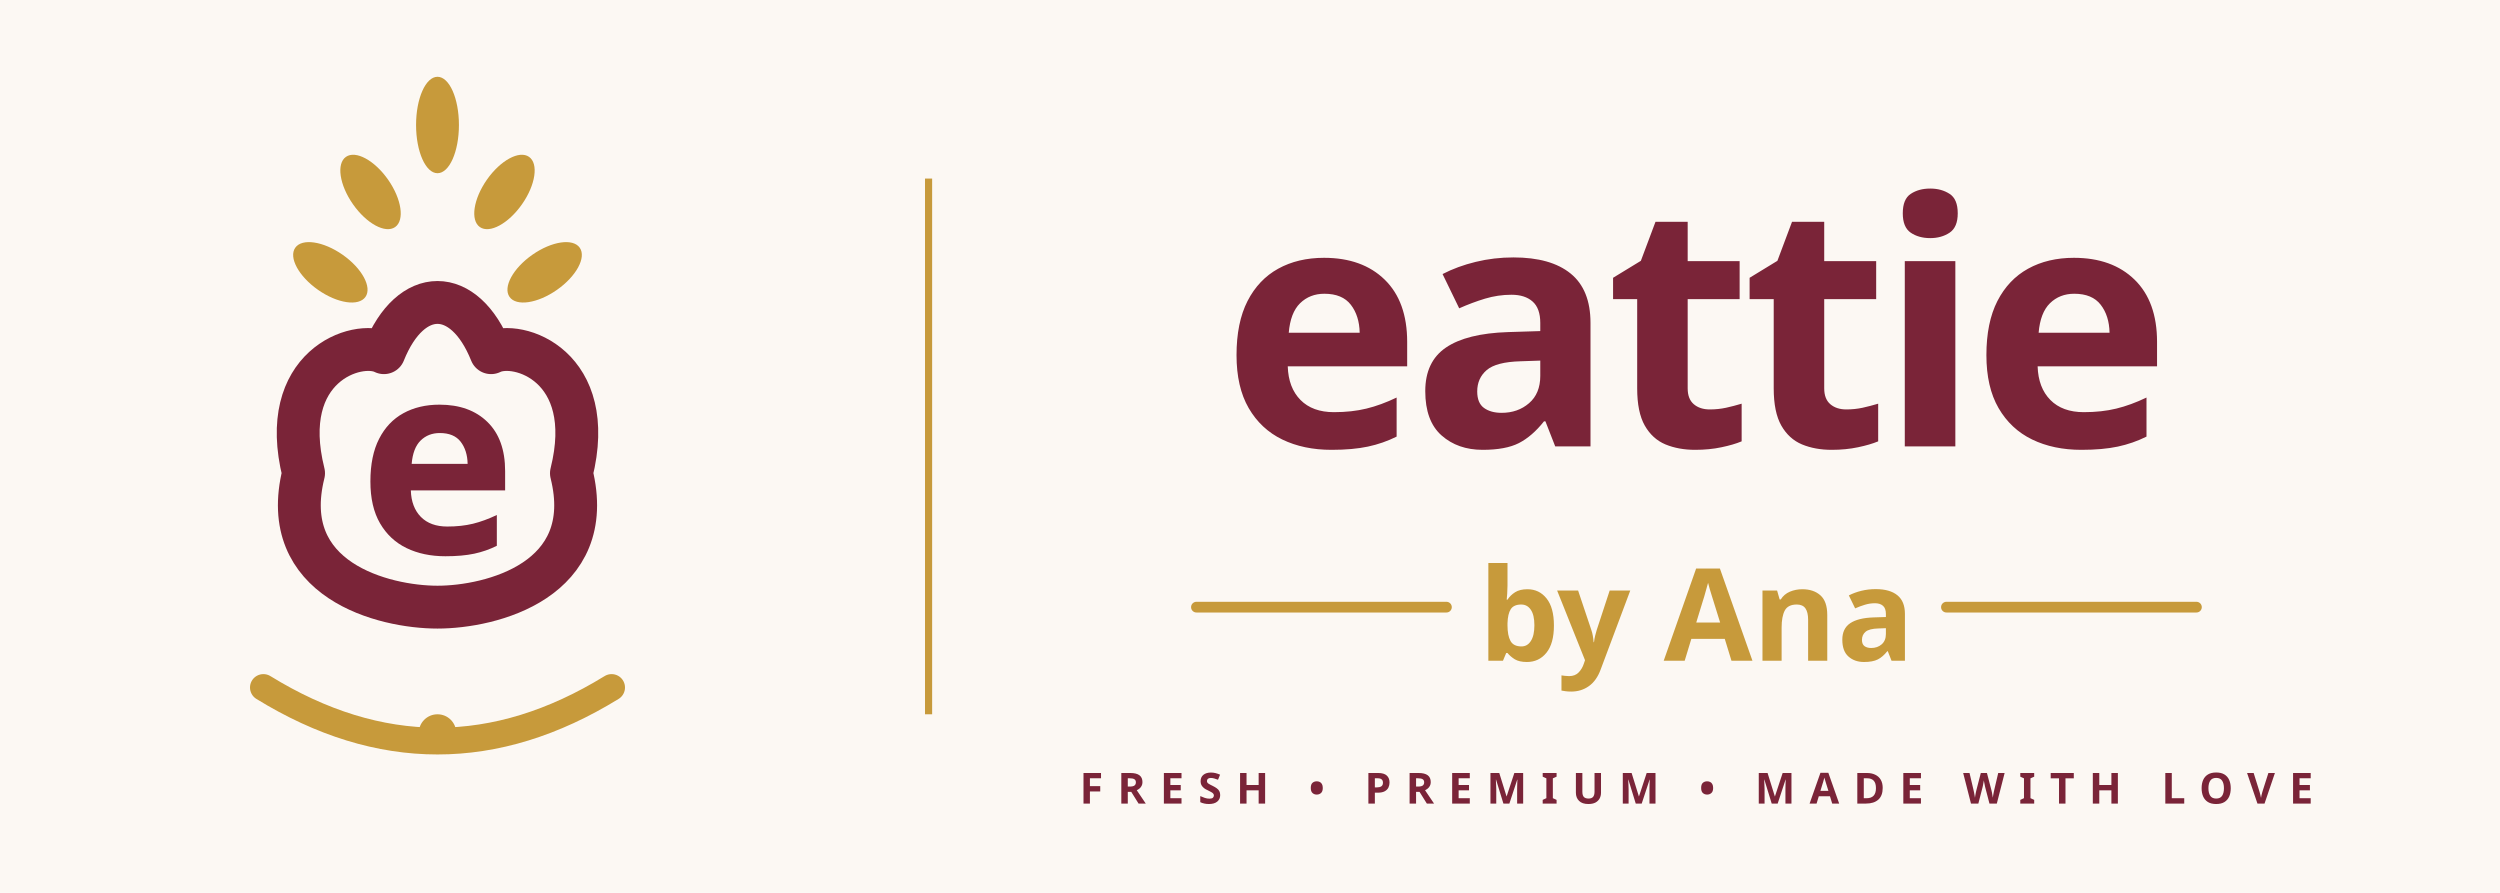
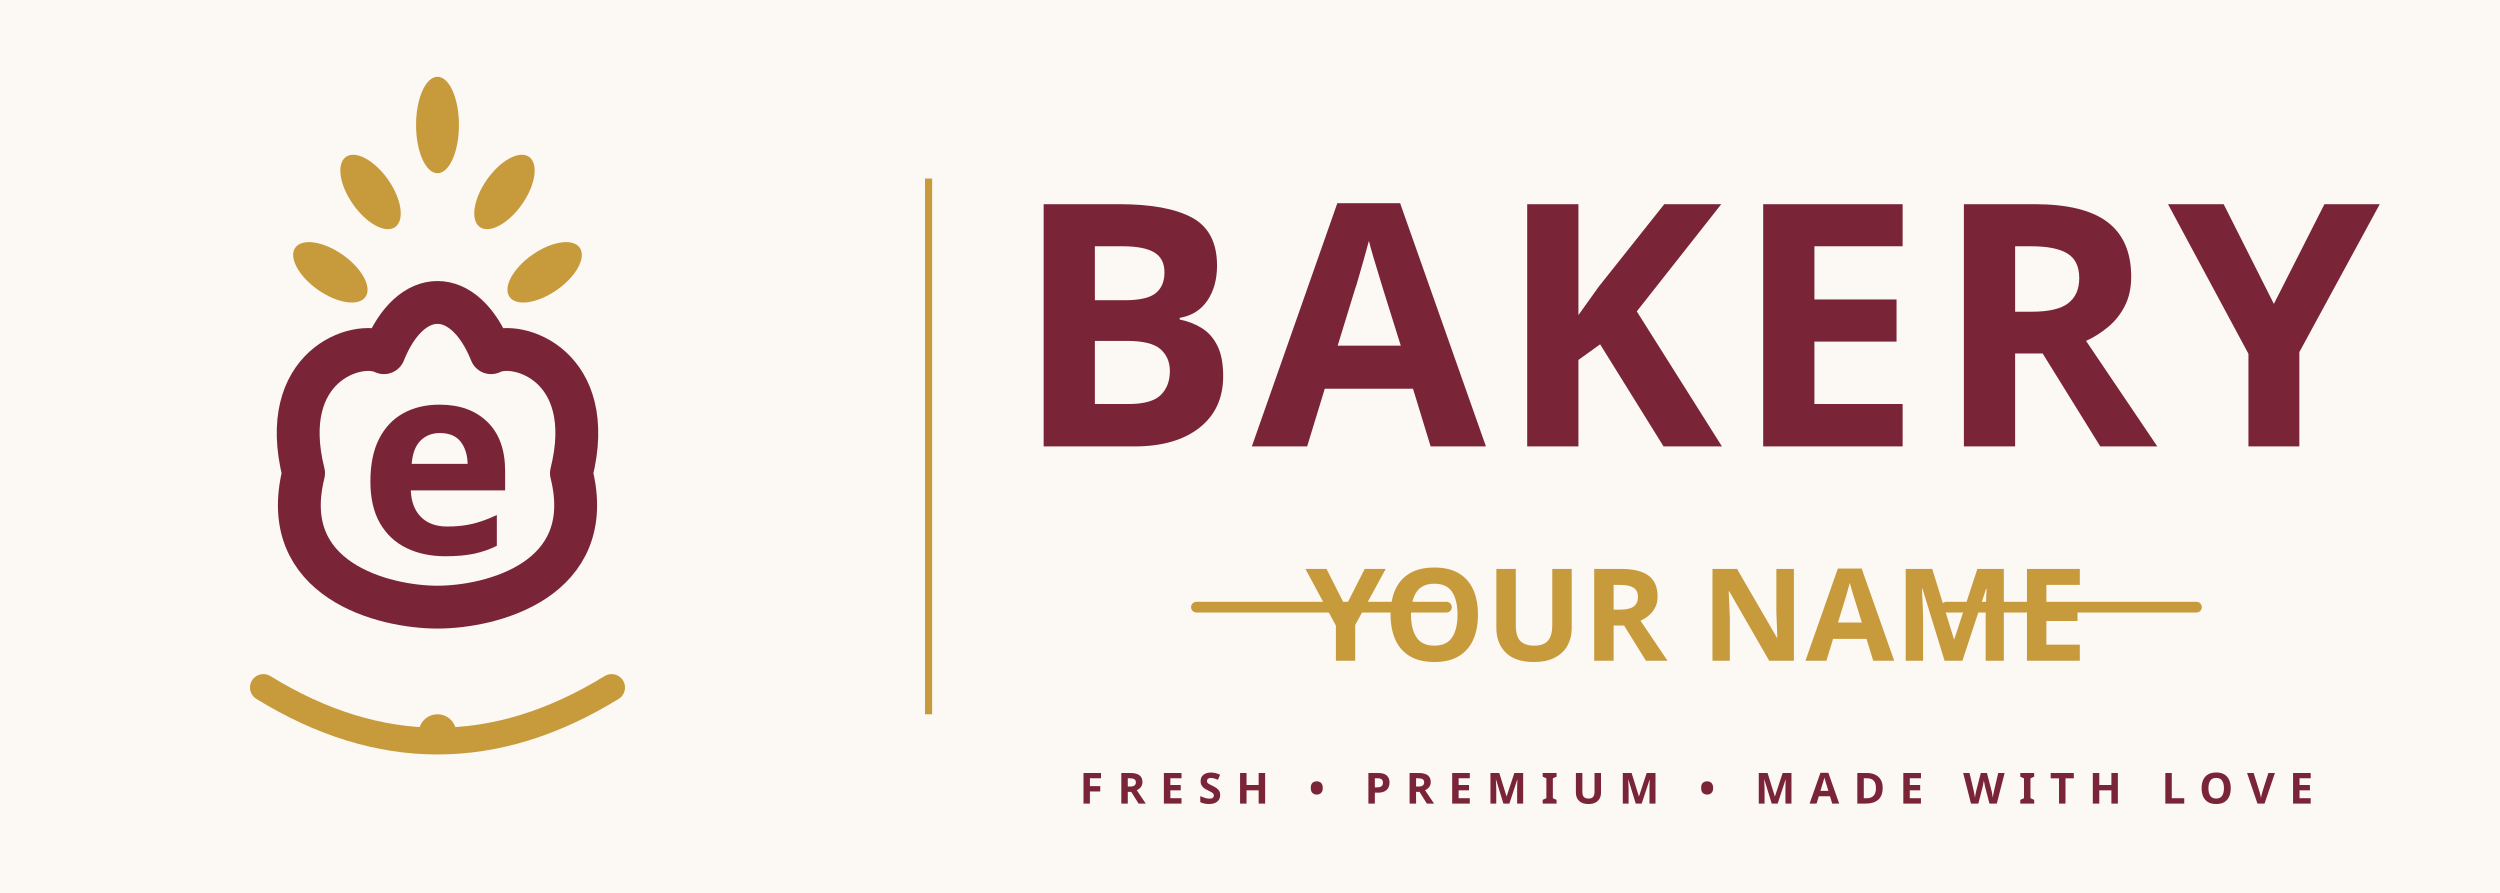
<svg xmlns="http://www.w3.org/2000/svg" viewBox="0 0 700 250">
  <rect width="700" height="250" fill="#FCF8F3" />
  <g transform="translate(10, 5) scale(0.75)">
    <ellipse cx="150" cy="40" rx="8" ry="18" fill="#C79A3B" />
    <ellipse cx="125" cy="65" rx="8" ry="16" fill="#C79A3B" transform="rotate(-35 125 65)" />
    <ellipse cx="175" cy="65" rx="8" ry="16" fill="#C79A3B" transform="rotate(35 175 65)" />
    <ellipse cx="110" cy="95" rx="8" ry="16" fill="#C79A3B" transform="rotate(-55 110 95)" />
    <ellipse cx="190" cy="95" rx="8" ry="16" fill="#C79A3B" transform="rotate(55 190 95)" />
    <path d="M 100 170 C 90 130 120 120 130 125 C 140 100 160 100 170 125 C 180 120 210 130 200 170 C 210 210 170 220 150 220 C 130 220 90 210 100 170 Z" fill="none" stroke="#7A2438" stroke-width="16" stroke-linecap="round" stroke-linejoin="round" />
    <text x="150" y="200" font-family="'Segoe UI', Tahoma, Geneva, Verdana, sans-serif" font-weight="900" font-size="100" text-anchor="middle" fill="#7A2438">e</text>
    <path d="M 85 250 Q 150 290 215 250" stroke="#C79A3B" stroke-width="10" fill="none" stroke-linecap="round" />
    <circle cx="150" cy="267" r="7" fill="#C79A3B" />
  </g>
  <line x1="260" y1="50" x2="260" y2="200" stroke="#C79A3B" stroke-width="2" />
-   <text x="475" y="125" font-family="'Segoe UI', Tahoma, Geneva, Verdana, sans-serif" font-weight="900" font-size="95" text-anchor="middle" fill="#7A2438" letter-spacing="-3">eattie</text>
+   <text x="475" y="125" font-family="'Segoe UI', Tahoma, Geneva, Verdana, sans-serif" font-weight="900" font-size="95" text-anchor="middle" fill="#7A2438" letter-spacing="3">BAKERY</text>
  <line x1="335" y1="170" x2="405" y2="170" stroke="#C79A3B" stroke-width="3" stroke-linecap="round" />
-   <text x="475" y="185" font-family="'Segoe UI', Tahoma, Geneva, Verdana, sans-serif" font-weight="700" font-size="36" text-anchor="middle" fill="#C79A3B">by Ana</text>
+   <text x="475" y="185" font-family="'Segoe UI', Tahoma, Geneva, Verdana, sans-serif" font-weight="700" font-size="36" text-anchor="middle" fill="#C79A3B">YOUR NAME</text>
  <line x1="545" y1="170" x2="615" y2="170" stroke="#C79A3B" stroke-width="3" stroke-linecap="round" />
  <text x="475" y="225" font-family="'Segoe UI', Tahoma, Geneva, Verdana, sans-serif" font-weight="700" font-size="12" text-anchor="middle" fill="#7A2438" letter-spacing="4">FRESH • PREMIUM • MADE WITH LOVE</text>
</svg>
